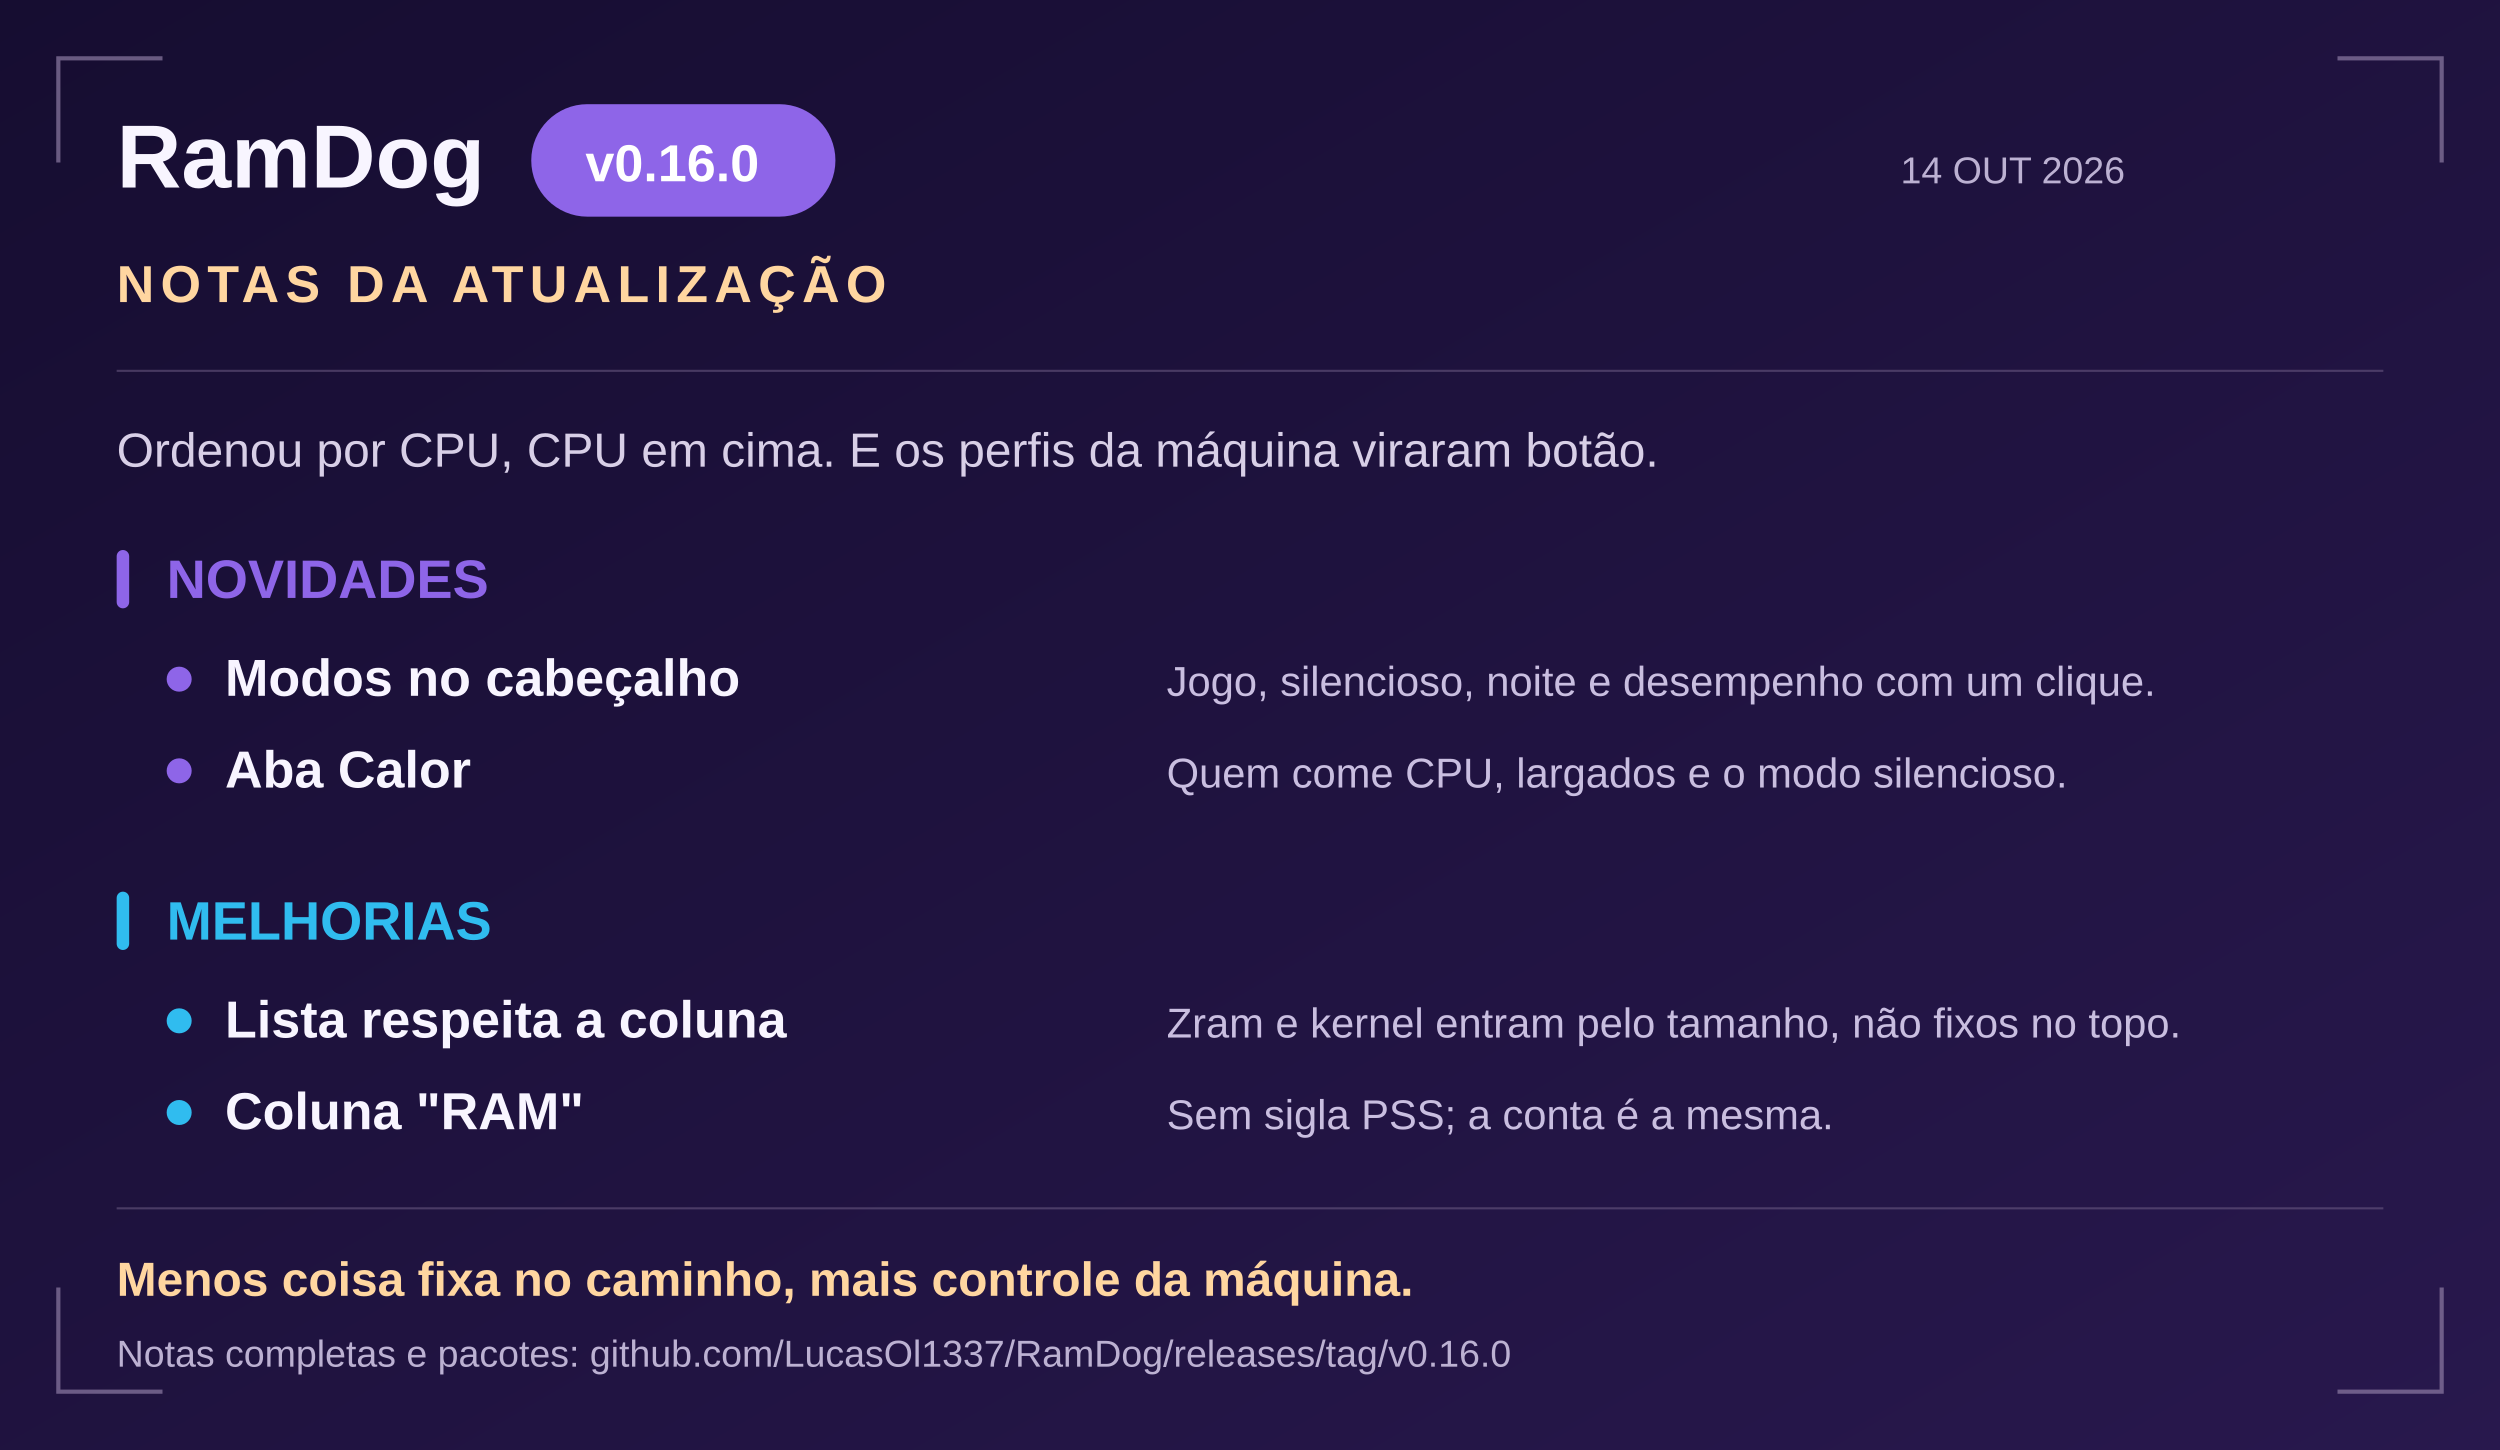
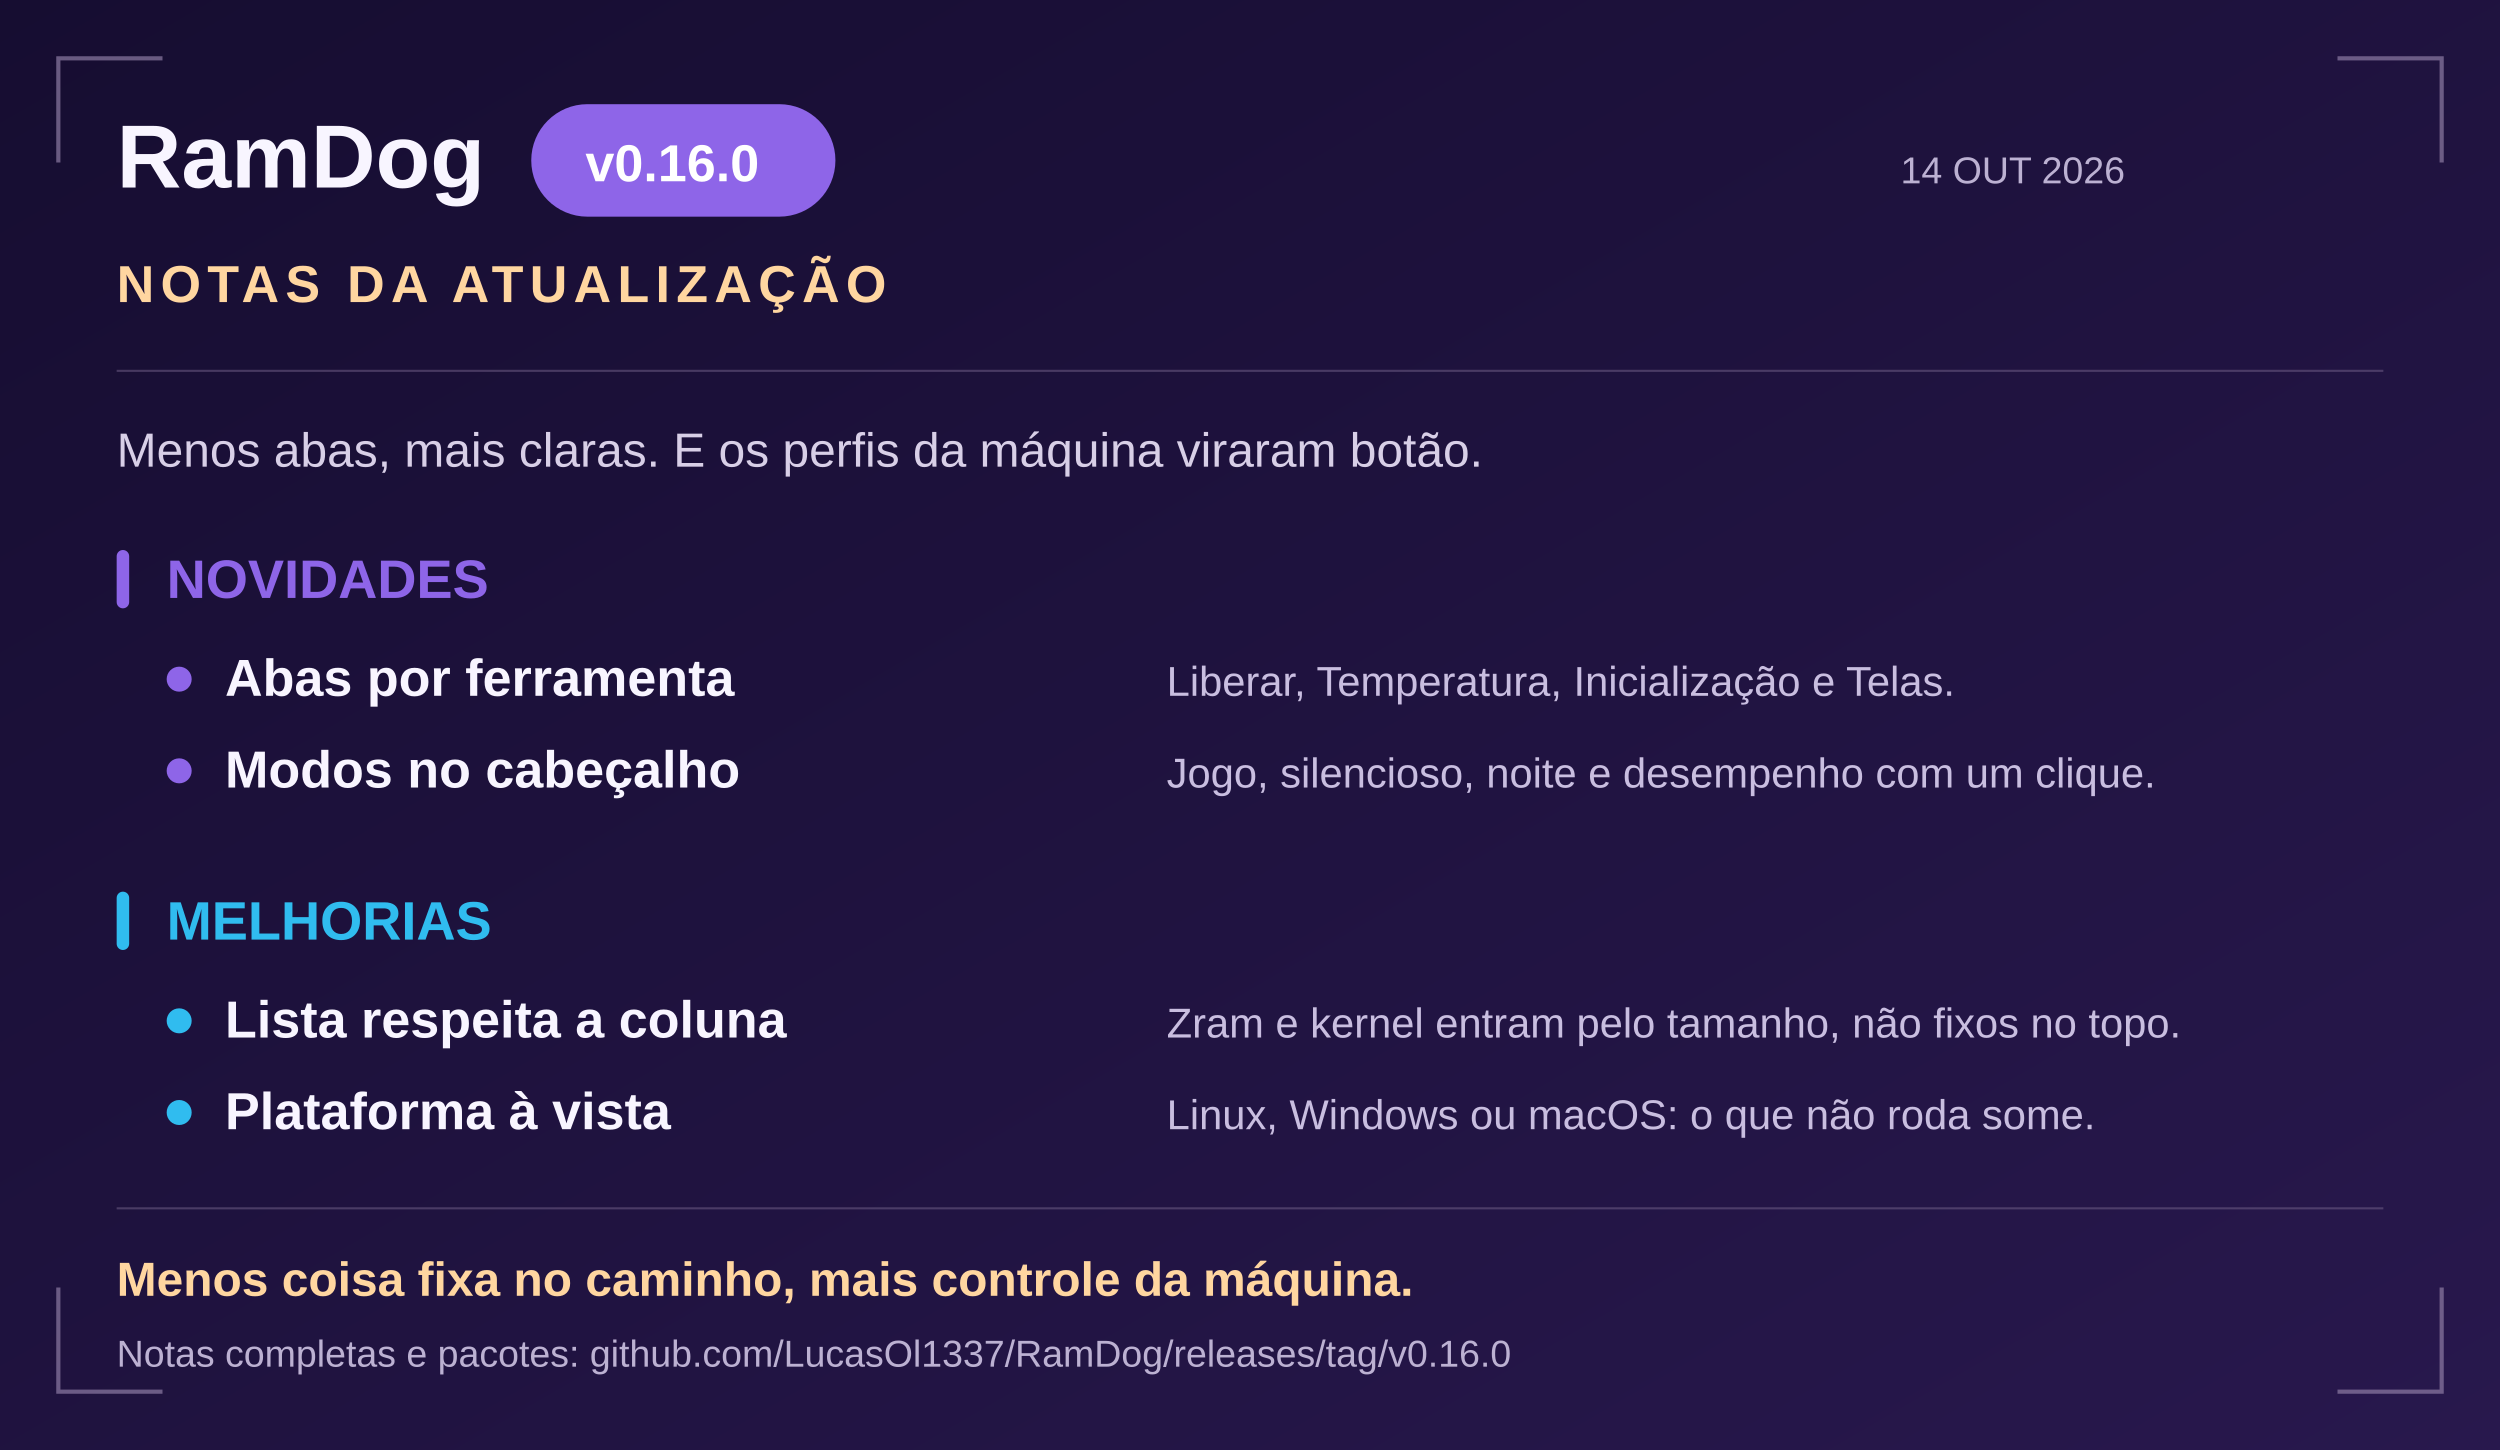
<svg xmlns="http://www.w3.org/2000/svg" width="1200" height="696" font-family="Liberation Sans, sans-serif">
  <defs>
    <linearGradient id="bg" x2="1" y2="1">
      <stop stop-color="#160D31" />
      <stop offset="1" stop-color="#28184D" />
    </linearGradient>
  </defs>
  <rect width="1200" height="696" fill="url(#bg)" />
  <path d="M28 78V28H78M1122 28H1172V78M28 618V668H78M1122 668H1172V618" fill="none" stroke="#8B7AA2" stroke-width="2" opacity=".7" />
  <text x="56" y="90" font-size="43" fill="#F8F5FF" font-weight="700">RamDog</text>
  <rect x="255" y="50" width="146" height="54" rx="27" fill="#8E65E8" />
  <text x="281" y="87" font-size="25" fill="#FFFFFF" font-weight="700">v0.16.0</text>
  <text x="56" y="145" font-size="25" fill="#FFD6A0" font-weight="700" letter-spacing="3">NOTAS DA ATUALIZAÇÃO</text>
  <text x="1020" y="88" font-size="18" fill="#BCB1D2" text-anchor="end">14 OUT 2026</text>
  <path d="M56 178H1144" stroke="#76638C" opacity=".5" />
-   <text x="56" y="224" font-size="23" fill="#D8CFE7">Ordenou por CPU, CPU em cima. E os perfis da máquina viraram botão.</text>
+   <text x="56" y="224" font-size="23" fill="#D8CFE7">Menos abas, mais claras. E os perfis da máquina viraram botão.</text>
  <rect x="56" y="264" width="6" height="28" rx="3" fill="#8E65E8" />
  <text x="80" y="287" font-size="26" fill="#8E65E8" font-weight="700">NOVIDADES</text>
  <circle cx="86" cy="326" r="6" fill="#8E65E8" />
-   <text x="108" y="334" font-size="25" fill="#F8F5FF" font-weight="700">Modos no cabeçalho</text>
-   <text x="560" y="334" font-size="20" fill="#C9BEE0">Jogo, silencioso, noite e desempenho com um clique.</text>
+   <text x="108" y="334" font-size="25" fill="#F8F5FF" font-weight="700">Abas por ferramenta</text>
+   <text x="560" y="334" font-size="20" fill="#C9BEE0">Liberar, Temperatura, Inicialização e Telas.</text>
  <circle cx="86" cy="370" r="6" fill="#8E65E8" />
-   <text x="108" y="378" font-size="25" fill="#F8F5FF" font-weight="700">Aba Calor</text>
-   <text x="560" y="378" font-size="20" fill="#C9BEE0">Quem come CPU, largados e o modo silencioso.</text>
+   <text x="108" y="378" font-size="25" fill="#F8F5FF" font-weight="700">Modos no cabeçalho</text>
+   <text x="560" y="378" font-size="20" fill="#C9BEE0">Jogo, silencioso, noite e desempenho com um clique.</text>
  <rect x="56" y="428" width="6" height="28" rx="3" fill="#30BCEF" />
  <text x="80" y="451" font-size="26" fill="#30BCEF" font-weight="700">MELHORIAS</text>
  <circle cx="86" cy="490" r="6" fill="#30BCEF" />
  <text x="108" y="498" font-size="25" fill="#F8F5FF" font-weight="700">Lista respeita a coluna</text>
  <text x="560" y="498" font-size="20" fill="#C9BEE0">Zram e kernel entram pelo tamanho, não fixos no topo.</text>
  <circle cx="86" cy="534" r="6" fill="#30BCEF" />
-   <text x="108" y="542" font-size="25" fill="#F8F5FF" font-weight="700">Coluna "RAM"</text>
-   <text x="560" y="542" font-size="20" fill="#C9BEE0">Sem sigla PSS; a conta é a mesma.</text>
+   <text x="108" y="542" font-size="25" fill="#F8F5FF" font-weight="700">Plataforma à vista</text>
+   <text x="560" y="542" font-size="20" fill="#C9BEE0">Linux, Windows ou macOS: o que não roda some.</text>
  <path d="M56 580H1144" stroke="#76638C" opacity=".5" />
  <text x="56" y="622" font-size="23" fill="#FFD6A0" font-weight="700">Menos coisa fixa no caminho, mais controle da máquina.</text>
  <text x="56" y="656" font-size="18" fill="#BCB1D2">Notas completas e pacotes: github.com/LucasOl1337/RamDog/releases/tag/v0.16.0</text>
</svg>
